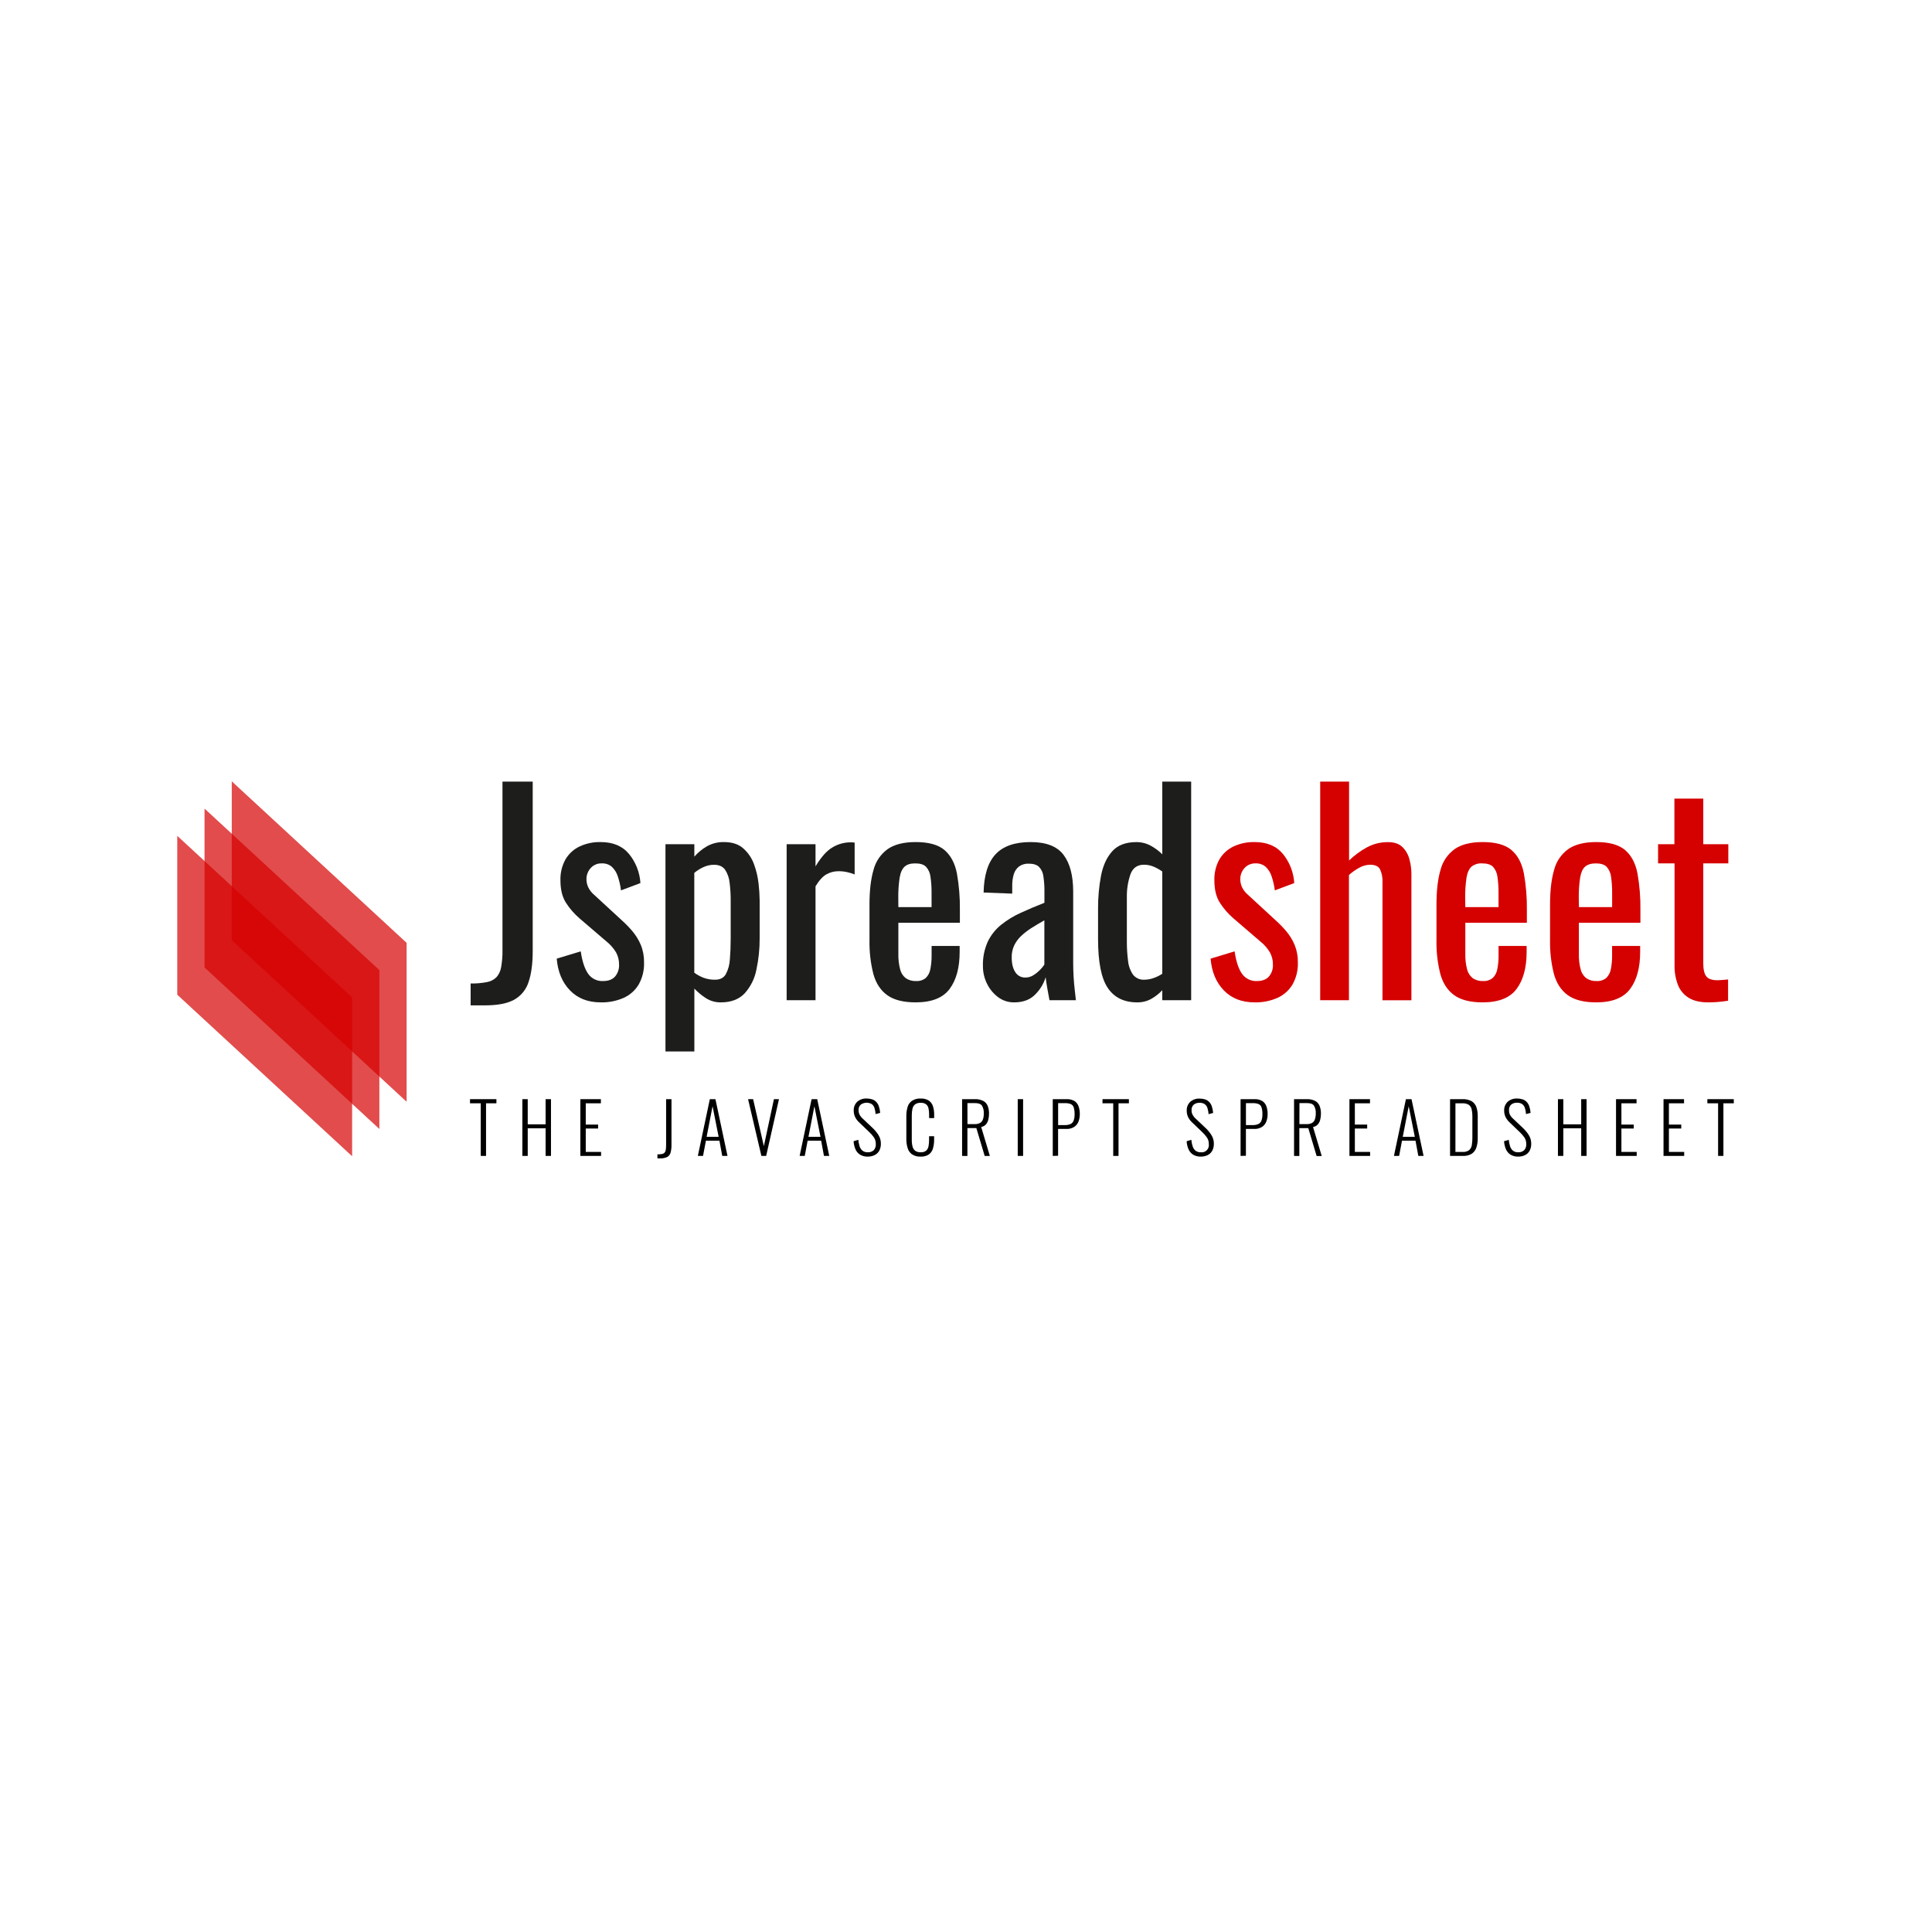
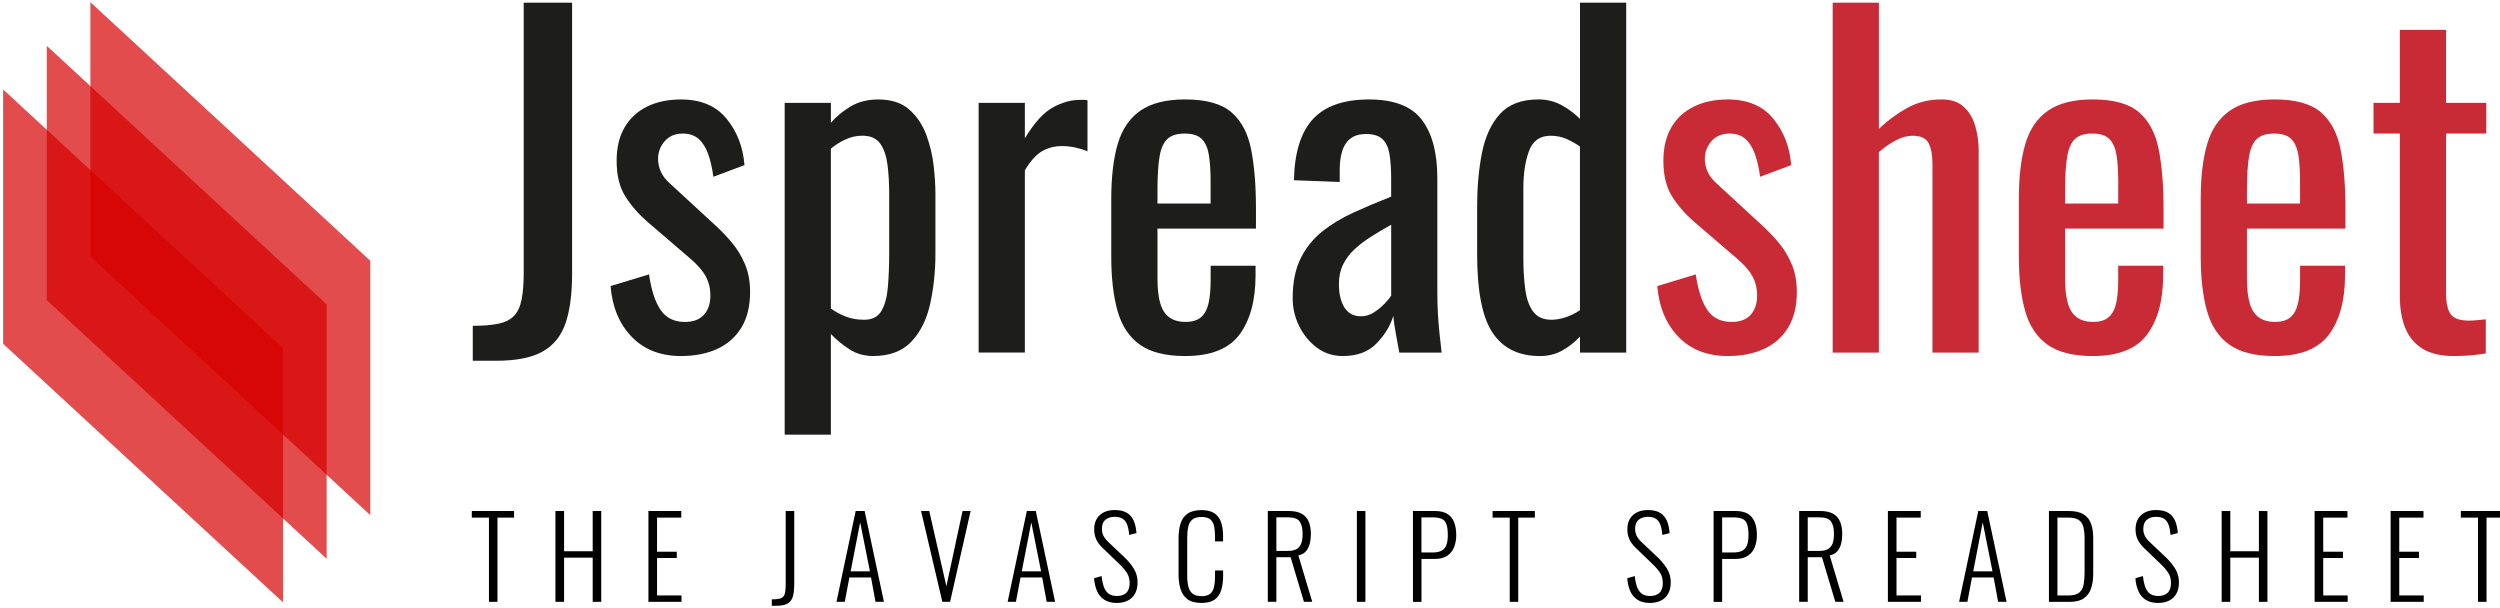
- <svg xmlns="http://www.w3.org/2000/svg" viewBox="0 0 1080 1080">
-   <defs>
-     <style>.cls-1{fill:#1d1d1b;}.cls-2,.cls-3{fill:#d50000;}.cls-3{opacity:0.7;}</style>
-   </defs>
-   <g id="logo">
-     <path class="cls-1" d="M263.09,562V549.77a43.64,43.64,0,0,0,9.06-.76,10.19,10.19,0,0,0,5.35-2.71,11.17,11.17,0,0,0,2.64-5.66,48.71,48.71,0,0,0,.75-9.43V436.93h16.9v94.59q0,10.56-2.26,17.27a17.33,17.33,0,0,1-8,10Q281.8,562,271.24,562Z" />
-     <path class="cls-1" d="M335.8,560.33q-10.71,0-17.19-6.71t-7.4-17.73l13.43-4.07q1.22,8.29,4.07,12.44a9.6,9.6,0,0,0,8.45,4.15q4.38,0,6.64-2.49a9.58,9.58,0,0,0,2.26-6.71,13.82,13.82,0,0,0-1.66-6.79,22.88,22.88,0,0,0-5.43-6.18L324,513.41a40.11,40.11,0,0,1-7.62-8.75q-3.09-4.82-3.09-12.52a22.76,22.76,0,0,1,2.79-11.69,18.19,18.19,0,0,1,7.84-7.24,26.51,26.51,0,0,1,11.84-2.49q10.41,0,15.92,6.72A28.48,28.48,0,0,1,358,493.65l-10.86,4.08a40,40,0,0,0-1.81-7.92,12.48,12.48,0,0,0-3.32-5.28,8.06,8.06,0,0,0-5.58-1.89,7.94,7.94,0,0,0-6.26,2.64,9.13,9.13,0,0,0-2.34,6.26,10.68,10.68,0,0,0,1,4.45,12.81,12.81,0,0,0,3.39,4.3l15.39,14.18a63.37,63.37,0,0,1,6,6.18,30.2,30.2,0,0,1,4.6,7.55,24.62,24.62,0,0,1,1.81,9.8,23.5,23.5,0,0,1-3,12.37,18.74,18.74,0,0,1-8.45,7.47A30.09,30.09,0,0,1,335.8,560.33Z" />
-     <path class="cls-1" d="M372,587.78V471.93h16.14v6.94a27.77,27.77,0,0,1,6.94-5.73,18.56,18.56,0,0,1,9.65-2.42q6.79,0,10.79,3.55a21.64,21.64,0,0,1,6,8.9A46.33,46.33,0,0,1,424.05,494a88.92,88.92,0,0,1,.6,9.43v21.12A80.66,80.66,0,0,1,422.84,542a27.43,27.43,0,0,1-6.56,13.27q-4.75,5.06-13.35,5.06a15,15,0,0,1-8.3-2.34,35.14,35.14,0,0,1-6.48-5.36v35.15Zm27.75-40.12q4.23,0,6-3.1a20.08,20.08,0,0,0,2.26-8.37q.45-5.28.45-11.61V503.46a77.73,77.73,0,0,0-.6-10,16,16,0,0,0-2.56-7.32c-1.31-1.81-3.38-2.72-6.19-2.72a14.06,14.06,0,0,0-6,1.36,22,22,0,0,0-5,3.17v55.81a22.9,22.9,0,0,0,5.13,2.8A17.61,17.61,0,0,0,399.76,547.66Z" />
-     <path class="cls-1" d="M439.74,559.12V471.93h16.14V484.3q4.83-8,9.65-10.71a19.57,19.57,0,0,1,9.66-2.72h1.13a10.68,10.68,0,0,1,1.43.15v17.8a26.37,26.37,0,0,0-4.14-1.28,21.77,21.77,0,0,0-4.76-.53,13.75,13.75,0,0,0-6.86,1.74q-3.09,1.74-6.11,6.71v63.66Z" />
-     <path class="cls-1" d="M511.85,560.33q-10.26,0-15.84-4t-7.77-11.77a71.26,71.26,0,0,1-2.19-19.08V505.57q0-11.61,2.26-19.31a20.67,20.67,0,0,1,7.92-11.62q5.65-3.92,15.62-3.92,11,0,16.21,4.53t6.87,13.05a109.14,109.14,0,0,1,1.65,20.44v7.09H502.19v17.5a31.17,31.17,0,0,0,1,8.59,8.9,8.9,0,0,0,3.17,4.91,9.43,9.43,0,0,0,5.66,1.58,7.89,7.89,0,0,0,5.5-1.73,9.13,9.13,0,0,0,2.57-5,37.74,37.74,0,0,0,.68-7.62V528.8h15.68v3.32q0,13.13-5.58,20.67T511.85,560.33Zm-9.66-53.25h18.56v-7.85a58,58,0,0,0-.61-9.12,9.86,9.86,0,0,0-2.49-5.58c-1.26-1.26-3.24-1.89-6-1.89s-4.6.6-5.95,1.81-2.29,3.24-2.79,6.11a71.31,71.31,0,0,0-.76,11.84Z" />
-     <path class="cls-1" d="M566.9,560.33a14.69,14.69,0,0,1-9-2.94,20.79,20.79,0,0,1-6.18-7.55,21.72,21.72,0,0,1-2.26-9.73,31.18,31.18,0,0,1,2.71-13.72,27.34,27.34,0,0,1,7.47-9.43,51.28,51.28,0,0,1,11-6.71q6.25-2.87,13.2-5.59v-6.18a52.76,52.76,0,0,0-.6-8.75,9,9,0,0,0-2.49-5.2q-1.89-1.74-5.66-1.74a8.72,8.72,0,0,0-5.35,1.51,8.44,8.44,0,0,0-3,4.3,21.45,21.45,0,0,0-.9,6.56v4.38l-16-.61q.3-14.48,6.64-21.34t19.61-6.87q13,0,18.4,7.09t5.43,20.52v39.82c0,2.72.08,5.33.23,7.85s.35,4.85.6,7,.48,4.2.68,6.11H586.67c-.31-1.61-.68-3.64-1.13-6.11s-.79-4.7-1-6.71a23.23,23.23,0,0,1-5.8,9.58Q574.44,560.34,566.9,560.33Zm6.34-13.88a8.2,8.2,0,0,0,4.53-1.36,20.65,20.65,0,0,0,3.77-3.09,16.47,16.47,0,0,0,2.26-2.79V514.47c-2.51,1.41-4.88,2.82-7.09,4.22a39.4,39.4,0,0,0-5.81,4.45,18,18,0,0,0-3.92,5.28,15.08,15.08,0,0,0-1.43,6.72q0,5.28,2,8.29A6.38,6.38,0,0,0,573.24,546.45Z" />
-     <path class="cls-1" d="M635.69,560.33q-11,0-16.44-8.07t-5.43-27.38V508a96.57,96.57,0,0,1,1.66-18.48q1.65-8.52,6.26-13.65t13.5-5.13a16.58,16.58,0,0,1,8,2,27.91,27.91,0,0,1,6.49,4.83V436.93h16.14V559.12H649.72v-5.58a26,26,0,0,1-6.26,4.9A15.69,15.69,0,0,1,635.69,560.33Zm4.07-12.67a15.82,15.82,0,0,0,4.83-.83,21.59,21.59,0,0,0,5.13-2.49V487.17a25.8,25.8,0,0,0-4.68-2.64,13.58,13.58,0,0,0-5.58-1.14q-5.58,0-7.54,5.36a37.57,37.57,0,0,0-2,12.9v24.59a80.44,80.44,0,0,0,.68,10.93,16.3,16.3,0,0,0,2.79,7.7A7.44,7.44,0,0,0,639.76,547.66Z" />
-     <path d="M268.74,646.16V616.75h-6v-2.31h14.76v2.31h-5.8v29.41Z" />
-     <path d="M292,646.16V614.44h3V628.5h10V614.44h3v31.72h-3V630.73H295v15.43Z" />
-     <path d="M324.43,646.16V614.44H335.9v2.31h-8.46v11.9h6.9v2.2h-6.9v13.08H336v2.23Z" />
-     <path d="M367.51,647.53V645.3a12.62,12.62,0,0,0,2.6-.22,2.54,2.54,0,0,0,1.45-.8,3.42,3.42,0,0,0,.65-1.69,21.52,21.52,0,0,0,.15-2.82V614.44h3v25.49a16.54,16.54,0,0,1-.47,4.31,4.05,4.05,0,0,1-1.84,2.49,8.29,8.29,0,0,1-4.07.8Z" />
-     <path d="M390.1,646.16l6.7-31.72h3.13l6.74,31.72h-2.94l-1.56-8.5h-7.56l-1.61,8.5ZM395,635.51h6.73l-3.4-17.12Z" />
-     <path d="M425.62,646.16l-7.44-31.72H421l6,26.27,5.63-26.27h2.82l-7.16,31.72Z" />
-     <path d="M447,646.16l6.69-31.72h3.14l6.73,31.72H460.6l-1.57-8.5h-7.56l-1.6,8.5Zm4.93-10.65h6.74l-3.41-17.12Z" />
-     <path d="M485.07,646.55a7.83,7.83,0,0,1-4.28-1.08,6.65,6.65,0,0,1-2.57-3,13.71,13.71,0,0,1-1.06-4.53l2.63-.78a17.17,17.17,0,0,0,.7,3.55,5.3,5.3,0,0,0,1.61,2.5,4.49,4.49,0,0,0,3,.92A4.63,4.63,0,0,0,488.4,643a4.57,4.57,0,0,0,1.18-3.49,6.36,6.36,0,0,0-1-3.62,19,19,0,0,0-2.84-3.23l-5.6-5.37a10,10,0,0,1-2.19-3,8.1,8.1,0,0,1-.71-3.39,6.41,6.41,0,0,1,2-5.05,7.46,7.46,0,0,1,5.21-1.77,10.17,10.17,0,0,1,3,.43,5.66,5.66,0,0,1,2.31,1.39,6.54,6.54,0,0,1,1.51,2.49,14.87,14.87,0,0,1,.75,3.72l-2.55.67a14.17,14.17,0,0,0-.64-3.43,4.3,4.3,0,0,0-1.53-2.17,5.72,5.72,0,0,0-6.09.27,3.84,3.84,0,0,0-1.26,3.17,5.61,5.61,0,0,0,.49,2.35,7.84,7.84,0,0,0,1.75,2.27l5.6,5.29a20.66,20.66,0,0,1,3.25,3.92,8.85,8.85,0,0,1,1.37,4.85,8,8,0,0,1-.92,4,5.92,5.92,0,0,1-2.57,2.41A8.6,8.6,0,0,1,485.07,646.55Z" />
-     <path d="M514.68,646.55a8,8,0,0,1-4.95-1.33,6.72,6.72,0,0,1-2.41-3.59,17.31,17.31,0,0,1-.67-5V624a17.54,17.54,0,0,1,.69-5.17,6.36,6.36,0,0,1,2.45-3.48,8.27,8.27,0,0,1,4.89-1.26,7.91,7.91,0,0,1,4.48,1.1,6,6,0,0,1,2.33,3.11,14.62,14.62,0,0,1,.71,4.8v1.92h-2.82v-1.84a16.65,16.65,0,0,0-.33-3.56,4.06,4.06,0,0,0-1.35-2.32,4.79,4.79,0,0,0-3-.82,5,5,0,0,0-3.19.88,4.39,4.39,0,0,0-1.45,2.49,16.48,16.48,0,0,0-.37,3.72v13.51a14.47,14.47,0,0,0,.45,3.92,4.19,4.19,0,0,0,1.54,2.35,5.13,5.13,0,0,0,3,.78,4.61,4.61,0,0,0,3-.86,4.28,4.28,0,0,0,1.35-2.41,17.52,17.52,0,0,0,.33-3.62v-2.08h2.82v1.88a17.24,17.24,0,0,1-.65,4.94,6.23,6.23,0,0,1-2.27,3.35A7.7,7.7,0,0,1,514.68,646.55Z" />
-     <path d="M537.82,646.16V614.44H545a9.55,9.55,0,0,1,4.68,1,5.46,5.46,0,0,1,2.45,2.78,11.29,11.29,0,0,1,.74,4.32,13.69,13.69,0,0,1-.39,3.33,6.34,6.34,0,0,1-1.33,2.67,4.65,4.65,0,0,1-2.66,1.45l4.85,16.21h-2.89l-4.66-15.59h-5v15.59Zm3-17.78h4a5.91,5.91,0,0,0,3.09-.67,3.68,3.68,0,0,0,1.57-2,9.69,9.69,0,0,0,.46-3.25,7.72,7.72,0,0,0-1-4.38c-.68-1-2-1.45-4-1.45H540.8Z" />
-     <path d="M568.92,646.16V614.44h3v31.72Z" />
-     <path d="M588.5,646.16V614.44h7.6a8.2,8.2,0,0,1,4.48,1,5.87,5.87,0,0,1,2.33,2.94,12.59,12.59,0,0,1,.71,4.43,11.39,11.39,0,0,1-.73,4.13,6.28,6.28,0,0,1-2.39,3,7.57,7.57,0,0,1-4.36,1.14h-4.66v15Zm3-17.23h3.8a7.29,7.29,0,0,0,3.11-.57,3.43,3.43,0,0,0,1.74-1.9,9.59,9.59,0,0,0,.55-3.6,12.06,12.06,0,0,0-.47-3.78,3,3,0,0,0-1.62-1.88,8,8,0,0,0-3.28-.53h-3.83Z" />
-     <path d="M622.3,646.16V616.75h-6v-2.31h14.76v2.31h-5.8v29.41Z" />
-     <path d="M671.25,646.55a7.89,7.89,0,0,1-4.29-1.08,6.69,6.69,0,0,1-2.56-3,13.46,13.46,0,0,1-1.06-4.53l2.62-.78a17.15,17.15,0,0,0,.71,3.55,5.29,5.29,0,0,0,1.6,2.5,4.52,4.52,0,0,0,3,.92,4,4,0,0,0,4.46-4.58,6.35,6.35,0,0,0-1-3.62,19.48,19.48,0,0,0-2.84-3.23l-5.6-5.37a10,10,0,0,1-2.2-3,8.1,8.1,0,0,1-.7-3.39,6.41,6.41,0,0,1,2-5.05,7.45,7.45,0,0,1,5.2-1.77,10.19,10.19,0,0,1,3,.43,5.66,5.66,0,0,1,2.31,1.39,6.67,6.67,0,0,1,1.51,2.49,15.37,15.37,0,0,1,.74,3.72l-2.54.67a14.14,14.14,0,0,0-.65-3.43,4.24,4.24,0,0,0-1.53-2.17,4.83,4.83,0,0,0-2.88-.75,4.94,4.94,0,0,0-3.21,1,3.87,3.87,0,0,0-1.25,3.17,5.46,5.46,0,0,0,.49,2.35,8,8,0,0,0,1.74,2.27l5.6,5.29a19.93,19.93,0,0,1,3.25,3.92,8.78,8.78,0,0,1,1.38,4.85,8,8,0,0,1-.92,4,5.92,5.92,0,0,1-2.57,2.41A8.63,8.63,0,0,1,671.25,646.55Z" />
-     <path d="M693.49,646.16V614.44h7.6a8.24,8.24,0,0,1,4.49,1,5.92,5.92,0,0,1,2.33,2.94,12.6,12.6,0,0,1,.7,4.43,11.6,11.6,0,0,1-.72,4.13,6.34,6.34,0,0,1-2.39,3,7.6,7.6,0,0,1-4.37,1.14h-4.66v15Zm3-17.23h3.8a7.23,7.23,0,0,0,3.11-.57,3.43,3.43,0,0,0,1.74-1.9,9.59,9.59,0,0,0,.55-3.6,11.77,11.77,0,0,0-.47-3.78,3,3,0,0,0-1.62-1.88,7.94,7.94,0,0,0-3.27-.53h-3.84Z" />
-     <path d="M723.38,646.16V614.44h7.16a9.55,9.55,0,0,1,4.68,1,5.46,5.46,0,0,1,2.45,2.78,11.48,11.48,0,0,1,.74,4.32,13.69,13.69,0,0,1-.39,3.33,6.34,6.34,0,0,1-1.33,2.67A4.62,4.62,0,0,1,734,630l4.85,16.21H736l-4.66-15.59h-5v15.59Zm3-17.78h4a5.92,5.92,0,0,0,3.1-.67,3.62,3.62,0,0,0,1.56-2,9.41,9.41,0,0,0,.48-3.25,7.64,7.64,0,0,0-1-4.38c-.68-1-2-1.45-4-1.45h-4.11Z" />
-     <path d="M754.35,646.16V614.44h11.48v2.31h-8.46v11.9h6.89v2.2h-6.89v13.08h8.53v2.23Z" />
-     <path d="M779.22,646.16l6.7-31.72h3.13l6.74,31.72h-2.94l-1.57-8.5h-7.56l-1.6,8.5Zm4.93-10.65h6.74l-3.41-17.12Z" />
-     <path d="M810.59,646.16V614.44h6.89a9.84,9.84,0,0,1,5.19,1.15,6.17,6.17,0,0,1,2.62,3.27,14.36,14.36,0,0,1,.77,4.9v12.61a15.77,15.77,0,0,1-.77,5.15,6.54,6.54,0,0,1-2.56,3.42,8.8,8.8,0,0,1-5,1.22Zm3-2.23h4a5.46,5.46,0,0,0,3.68-1,4.73,4.73,0,0,0,1.49-2.86,24.39,24.39,0,0,0,.31-4.13V624.07a16.32,16.32,0,0,0-.41-4,4.11,4.11,0,0,0-1.6-2.47,6.26,6.26,0,0,0-3.59-.84h-3.87Z" />
-     <path d="M848.7,646.55a7.85,7.85,0,0,1-4.29-1.08,6.71,6.71,0,0,1-2.57-3,13.71,13.71,0,0,1-1.06-4.53l2.63-.78a17.17,17.17,0,0,0,.7,3.55,5.3,5.3,0,0,0,1.61,2.5,4.51,4.51,0,0,0,3,.92A4.63,4.63,0,0,0,852,643a4.57,4.57,0,0,0,1.18-3.49,6.36,6.36,0,0,0-1-3.62,19,19,0,0,0-2.84-3.23l-5.6-5.37a10,10,0,0,1-2.19-3,8.1,8.1,0,0,1-.71-3.39,6.41,6.41,0,0,1,2-5.05,7.48,7.48,0,0,1,5.21-1.77,10.29,10.29,0,0,1,3,.43,5.66,5.66,0,0,1,2.31,1.39,6.66,6.66,0,0,1,1.5,2.49,14.87,14.87,0,0,1,.75,3.72l-2.55.67a14.17,14.17,0,0,0-.64-3.43,4.3,4.3,0,0,0-1.53-2.17,4.83,4.83,0,0,0-2.88-.75,4.9,4.9,0,0,0-3.21,1,3.84,3.84,0,0,0-1.25,3.17A5.46,5.46,0,0,0,844,623a7.61,7.61,0,0,0,1.74,2.27l5.6,5.29a20.66,20.66,0,0,1,3.25,3.92,8.85,8.85,0,0,1,1.37,4.85,8,8,0,0,1-.92,4,5.87,5.87,0,0,1-2.57,2.41A8.59,8.59,0,0,1,848.7,646.55Z" />
-     <path d="M870.9,646.16V614.44h3V628.5h10V614.44h3v31.72h-3V630.73h-10v15.43Z" />
-     <path d="M903.37,646.16V614.44h11.47v2.31h-8.46v11.9h6.89v2.2h-6.89v13.08h8.54v2.23Z" />
-     <path d="M929.92,646.16V614.44h11.47v2.31h-8.46v11.9h6.9v2.2h-6.9v13.08h8.54v2.23Z" />
-     <path d="M960.43,646.16V616.75h-6v-2.31H969.2v2.31h-5.8v29.41Z" />
-     <path class="cls-2" d="M701.32,560.33q-10.73,0-17.2-6.71t-7.39-17.73l13.42-4.07c.81,5.53,2.16,9.68,4.08,12.44a9.57,9.57,0,0,0,8.44,4.15q4.38,0,6.64-2.49a9.58,9.58,0,0,0,2.26-6.71,13.82,13.82,0,0,0-1.66-6.79,22.54,22.54,0,0,0-5.43-6.18l-14.93-12.83a40.11,40.11,0,0,1-7.62-8.75q-3.09-4.82-3.09-12.52a22.76,22.76,0,0,1,2.79-11.69,18.19,18.19,0,0,1,7.84-7.24,26.52,26.52,0,0,1,11.85-2.49q10.41,0,15.91,6.72a28.41,28.41,0,0,1,6.26,16.21l-10.86,4.08a39.3,39.3,0,0,0-1.81-7.92,12.48,12.48,0,0,0-3.32-5.28,8.06,8.06,0,0,0-5.58-1.89,7.94,7.94,0,0,0-6.26,2.64,9.13,9.13,0,0,0-2.34,6.26,10.84,10.84,0,0,0,1,4.45,13,13,0,0,0,3.4,4.3l15.38,14.18a62.22,62.22,0,0,1,6,6.18,29.91,29.91,0,0,1,4.6,7.55,24.62,24.62,0,0,1,1.81,9.8,23.5,23.5,0,0,1-3,12.37,18.84,18.84,0,0,1-8.45,7.47A30.15,30.15,0,0,1,701.32,560.33Z" />
-     <path class="cls-2" d="M738,559.12V436.93h16.14V481a47,47,0,0,1,9.81-7.24,24.43,24.43,0,0,1,12.07-3q5.12,0,7.92,2.72a14.81,14.81,0,0,1,3.92,6.79,31,31,0,0,1,1.13,8.29v70.6H772.82V493.2a15.65,15.65,0,0,0-1.36-7.24c-.9-1.71-2.77-2.57-5.58-2.57a12.67,12.67,0,0,0-6,1.66,30.49,30.49,0,0,0-5.81,4.08v70Z" />
-     <path class="cls-2" d="M828.78,560.33q-10.26,0-15.84-4t-7.76-11.77A71.26,71.26,0,0,1,803,525.48V505.57q0-11.61,2.26-19.31a20.67,20.67,0,0,1,7.92-11.62q5.66-3.92,15.61-3.92,11,0,16.22,4.53t6.86,13.05a108.22,108.22,0,0,1,1.66,20.44v7.09H819.13v17.5a31.17,31.17,0,0,0,1,8.59,8.9,8.9,0,0,0,3.17,4.91,9.42,9.42,0,0,0,5.65,1.58,7.9,7.9,0,0,0,5.51-1.73,9.06,9.06,0,0,0,2.56-5,37,37,0,0,0,.68-7.62V528.8h15.69v3.32q0,13.13-5.58,20.67T828.78,560.33Zm-9.65-53.25h18.55v-7.85a58.17,58.17,0,0,0-.6-9.12,9.86,9.86,0,0,0-2.49-5.58c-1.26-1.26-3.24-1.89-6-1.89a8.71,8.71,0,0,0-6,1.81c-1.35,1.21-2.29,3.24-2.79,6.11a72.61,72.61,0,0,0-.75,11.84Z" />
-     <path class="cls-2" d="M892.29,560.33q-10.26,0-15.84-4t-7.77-11.77a71.26,71.26,0,0,1-2.19-19.08V505.57q0-11.61,2.27-19.31a20.62,20.62,0,0,1,7.92-11.62q5.66-3.92,15.61-3.92,11,0,16.22,4.53t6.86,13.05A109.06,109.06,0,0,1,917,508.74v7.09h-34.4v17.5a30.74,30.74,0,0,0,1,8.59,8.89,8.89,0,0,0,3.16,4.91,9.45,9.45,0,0,0,5.66,1.58,7.91,7.91,0,0,0,5.51-1.73,9.12,9.12,0,0,0,2.56-5,37.74,37.74,0,0,0,.68-7.62V528.8h15.69v3.32q0,13.13-5.58,20.67T892.29,560.33Zm-9.66-53.25h18.56v-7.85a58.17,58.17,0,0,0-.6-9.12,10,10,0,0,0-2.49-5.58q-1.89-1.89-6-1.89c-2.62,0-4.6.6-6,1.81s-2.29,3.24-2.79,6.11a71.31,71.31,0,0,0-.76,11.84Z" />
-     <path class="cls-2" d="M954.89,560.33q-6.78,0-10.93-2.57a14.75,14.75,0,0,1-6-7.24,29.27,29.27,0,0,1-1.88-11V482.64h-9.21V471.93H936V446.44h16.14v25.49h14v10.71h-14v55.81c0,3.43.55,5.86,1.66,7.32s3.21,2.19,6.33,2.19c.8,0,1.74-.05,2.79-.15l3.09-.3v11.91q-3,.45-5.58.68C958.76,560.25,956.9,560.33,954.89,560.33Z" />
-     <polygon class="cls-3" points="99.09 467.24 99.09 556.05 196.84 646.34 196.84 557.53 99.09 467.24" />
-     <polygon class="cls-3" points="114.33 452 114.33 540.82 212.07 631.11 212.07 542.29 114.33 452" />
-     <polygon class="cls-3" points="129.56 436.77 129.56 525.58 227.3 615.88 227.3 527.06 129.56 436.77" />
+ <svg xmlns="http://www.w3.org/2000/svg" version="1.1" id="Camada_1" x="0px" y="0px" viewBox="0 0 873 212" style="enable-background:new 0 0 873 212;" xml:space="preserve">
+   <style type="text/css">
+ 	.st0{fill:#1D1D1B;}
+ 	.st1{fill:#c82b35;}
+ 	.st2{opacity:0.7;fill:#D50000;}
+ </style>
+   <g>
+     <g>
+       <g>
+         <g>
+           <g>
+             <path class="st0" d="M165.09,125.99v-12.22c3.72,0,6.74-0.25,9.05-0.75c2.31-0.5,4.1-1.41,5.35-2.71       c1.26-1.31,2.14-3.19,2.64-5.66c0.5-2.46,0.75-5.6,0.75-9.43V0.93h16.9v94.58c0,7.04-0.75,12.8-2.26,17.27       c-1.51,4.48-4.17,7.79-8,9.96c-3.82,2.16-9.25,3.24-16.29,3.24H165.09z" />
+             <path class="st0" d="M237.8,124.33c-7.14,0-12.88-2.24-17.2-6.71c-4.33-4.47-6.79-10.38-7.39-17.73l13.43-4.07       c0.8,5.53,2.16,9.68,4.07,12.45c1.91,2.77,4.73,4.15,8.45,4.15c2.92,0,5.13-0.83,6.64-2.49c1.51-1.66,2.26-3.9,2.26-6.71       c0-2.51-0.55-4.78-1.66-6.79c-1.11-2.01-2.92-4.07-5.43-6.19l-14.93-12.82c-3.02-2.61-5.56-5.53-7.62-8.75       c-2.06-3.22-3.09-7.39-3.09-12.52c0-4.62,0.93-8.52,2.79-11.69c1.86-3.17,4.47-5.58,7.84-7.24c3.37-1.66,7.32-2.49,11.84-2.49       c6.94,0,12.24,2.24,15.91,6.71c3.67,4.48,5.76,9.88,6.26,16.22l-10.86,4.07c-0.4-3.02-1.01-5.66-1.81-7.92       c-0.81-2.26-1.91-4.02-3.32-5.28c-1.41-1.26-3.27-1.89-5.58-1.89c-2.62,0-4.7,0.88-6.26,2.64c-1.56,1.76-2.34,3.85-2.34,6.26       c0,1.51,0.33,2.99,0.98,4.45c0.65,1.46,1.78,2.89,3.39,4.3l15.39,14.18c2.11,1.91,4.1,3.97,5.96,6.18       c1.86,2.21,3.39,4.73,4.6,7.54c1.21,2.82,1.81,6.09,1.81,9.81c0,4.93-1.01,9.05-3.02,12.37c-2.01,3.32-4.83,5.81-8.45,7.47       S242.63,124.33,237.8,124.33z" />
+             <path class="st0" d="M274.01,151.78V35.93h16.14v6.94c1.91-2.21,4.22-4.12,6.94-5.73c2.71-1.61,5.93-2.41,9.65-2.41       c4.53,0,8.12,1.18,10.79,3.54c2.66,2.36,4.65,5.33,5.96,8.9c1.31,3.57,2.16,7.19,2.56,10.86c0.4,3.67,0.6,6.81,0.6,9.43v21.12       c0,6.14-0.6,11.94-1.81,17.42c-1.21,5.48-3.39,9.91-6.56,13.27c-3.17,3.37-7.62,5.05-13.35,5.05c-3.12,0-5.88-0.78-8.3-2.34       c-2.41-1.56-4.58-3.34-6.49-5.35v35.15H274.01z M301.76,111.66c2.81,0,4.83-1.03,6.03-3.09c1.21-2.06,1.96-4.85,2.26-8.37       c0.3-3.52,0.45-7.39,0.45-11.62V67.46c0-3.62-0.2-6.96-0.6-10.03c-0.4-3.07-1.26-5.51-2.56-7.32       c-1.31-1.81-3.37-2.72-6.19-2.72c-2.11,0-4.12,0.45-6.03,1.36c-1.91,0.9-3.57,1.96-4.98,3.17v55.81       c1.51,1.11,3.22,2.04,5.13,2.79C297.19,111.28,299.35,111.66,301.76,111.66z" />
+             <path class="st0" d="M341.74,123.12V35.93h16.14V48.3c3.22-5.33,6.43-8.9,9.65-10.71c3.22-1.81,6.44-2.72,9.66-2.72       c0.4,0,0.78,0,1.13,0c0.35,0,0.83,0.05,1.43,0.15v17.8c-1.21-0.5-2.59-0.93-4.15-1.28c-1.56-0.35-3.14-0.53-4.75-0.53       c-2.52,0-4.8,0.58-6.86,1.73c-2.06,1.16-4.1,3.39-6.11,6.71v63.66H341.74z" />
+             <path class="st0" d="M413.85,124.33c-6.84,0-12.12-1.33-15.84-4c-3.72-2.66-6.31-6.58-7.77-11.77       c-1.46-5.18-2.19-11.54-2.19-19.08V69.57c0-7.74,0.75-14.18,2.26-19.31c1.51-5.13,4.15-9,7.92-11.62       c3.77-2.61,8.98-3.92,15.61-3.92c7.34,0,12.75,1.51,16.22,4.53c3.47,3.02,5.76,7.37,6.86,13.05c1.11,5.68,1.66,12.5,1.66,20.44       v7.09h-34.39v17.5c0,3.52,0.33,6.39,0.98,8.6c0.65,2.21,1.71,3.85,3.17,4.9c1.46,1.06,3.34,1.58,5.66,1.58       c2.41,0,4.25-0.58,5.51-1.74c1.26-1.16,2.11-2.81,2.56-4.98c0.45-2.16,0.68-4.7,0.68-7.62V92.8h15.69v3.32       c0,8.75-1.86,15.64-5.58,20.67C429.13,121.82,422.79,124.33,413.85,124.33z M404.19,71.08h18.55v-7.84       c0-3.62-0.2-6.66-0.6-9.13c-0.4-2.46-1.23-4.32-2.49-5.58c-1.26-1.26-3.24-1.89-5.96-1.89c-2.62,0-4.6,0.6-5.96,1.81       c-1.36,1.21-2.29,3.24-2.79,6.11c-0.5,2.87-0.75,6.81-0.75,11.84V71.08z" />
+             <path class="st0" d="M468.9,124.33c-3.42,0-6.44-0.98-9.05-2.94c-2.62-1.96-4.68-4.47-6.19-7.54       c-1.51-3.07-2.26-6.31-2.26-9.73c0-5.43,0.9-10.01,2.71-13.73c1.81-3.72,4.3-6.86,7.47-9.43s6.84-4.8,11.01-6.71       c4.17-1.91,8.57-3.77,13.2-5.58v-6.19c0-3.52-0.2-6.43-0.6-8.75c-0.4-2.31-1.23-4.05-2.49-5.2c-1.26-1.15-3.14-1.73-5.66-1.73       c-2.21,0-4,0.5-5.36,1.51c-1.36,1.01-2.34,2.44-2.94,4.3c-0.6,1.86-0.91,4.05-0.91,6.56v4.37l-15.99-0.6       c0.2-9.65,2.41-16.77,6.64-21.35c4.22-4.58,10.76-6.86,19.61-6.86c8.65,0,14.78,2.36,18.4,7.09       c3.62,4.73,5.43,11.57,5.43,20.52v39.83c0,2.71,0.07,5.33,0.22,7.84c0.15,2.51,0.35,4.85,0.6,7.01       c0.25,2.16,0.48,4.2,0.68,6.11h-14.78c-0.3-1.61-0.68-3.64-1.13-6.11c-0.45-2.46-0.78-4.7-0.98-6.71       c-1.01,3.42-2.94,6.61-5.81,9.58C477.88,122.85,473.93,124.33,468.9,124.33z M475.24,110.45c1.61,0,3.12-0.45,4.53-1.36       c1.41-0.91,2.66-1.93,3.77-3.09c1.11-1.16,1.86-2.09,2.26-2.79V78.47c-2.51,1.41-4.88,2.82-7.09,4.22       c-2.21,1.41-4.15,2.89-5.81,4.45c-1.66,1.56-2.97,3.32-3.92,5.28c-0.96,1.96-1.43,4.2-1.43,6.71c0,3.52,0.65,6.29,1.96,8.3       C470.81,109.45,472.72,110.45,475.24,110.45z" />
+             <path class="st0" d="M537.69,124.33c-7.34,0-12.82-2.69-16.44-8.07c-3.62-5.38-5.43-14.51-5.43-27.38v-16.9       c0-6.64,0.55-12.8,1.66-18.48c1.11-5.68,3.19-10.23,6.26-13.65c3.07-3.42,7.57-5.13,13.5-5.13c2.92,0,5.58,0.66,8,1.96       c2.41,1.31,4.57,2.92,6.49,4.83V0.93h16.14v122.19h-16.14v-5.58c-1.91,2.01-4,3.65-6.26,4.9       C543.2,123.7,540.61,124.33,537.69,124.33z M541.76,111.66c1.51,0,3.12-0.28,4.83-0.83c1.71-0.55,3.42-1.38,5.13-2.49V51.17       c-1.41-1-2.97-1.89-4.68-2.64c-1.71-0.75-3.57-1.13-5.58-1.13c-3.72,0-6.24,1.79-7.54,5.35c-1.31,3.57-1.96,7.87-1.96,12.9       v24.59c0,4.02,0.23,7.67,0.68,10.94c0.45,3.27,1.38,5.83,2.79,7.69C536.84,110.73,538.95,111.66,541.76,111.66z" />
+           </g>
+         </g>
+         <g>
+           <g>
+             <path d="M170.74,210.16v-29.41h-5.99v-2.31h14.76v2.31h-5.8v29.41H170.74z" />
+             <path d="M193.96,210.16v-31.72h3.02v14.06h9.99v-14.06h2.98v31.72h-2.98v-15.43h-9.99v15.43H193.96z" />
+             <path d="M226.43,210.16v-31.72h11.47v2.31h-8.46v11.91h6.89v2.19h-6.89v13.08h8.54v2.23H226.43z" />
+             <path d="M269.51,211.53v-2.23c1.1,0,1.96-0.07,2.6-0.22c0.64-0.14,1.12-0.41,1.45-0.8s0.54-0.95,0.65-1.68       c0.1-0.73,0.16-1.67,0.16-2.82v-25.34h2.98v25.5c0,1.75-0.16,3.19-0.47,4.31c-0.31,1.12-0.93,1.95-1.84,2.49       s-2.27,0.8-4.07,0.8H269.51z" />
+             <path d="M292.1,210.16l6.7-31.72h3.13l6.74,31.72h-2.94l-1.57-8.5h-7.56l-1.61,8.5H292.1z M297.04,199.51h6.74l-3.41-17.11       L297.04,199.51z" />
+             <path d="M329.07,210.16l-7.44-31.72h2.86l5.99,26.28l5.64-26.28h2.82l-7.17,31.72H329.07z" />
+             <path d="M351.87,210.16l6.7-31.72h3.13l6.74,31.72h-2.94l-1.57-8.5h-7.56l-1.61,8.5H351.87z M356.8,199.51h6.74l-3.41-17.11       L356.8,199.51z" />
+             <path d="M389.97,210.55c-1.72,0-3.15-0.36-4.29-1.08s-1.99-1.72-2.57-3.02c-0.57-1.29-0.93-2.8-1.06-4.52l2.62-0.78       c0.13,1.31,0.37,2.49,0.71,3.54c0.34,1.06,0.87,1.89,1.61,2.51c0.73,0.61,1.74,0.92,3.02,0.92c1.41,0,2.51-0.37,3.29-1.1       c0.78-0.73,1.17-1.89,1.17-3.49c0-1.38-0.35-2.59-1.04-3.62c-0.69-1.03-1.64-2.11-2.84-3.23l-5.6-5.37       c-0.99-0.97-1.72-1.96-2.19-3s-0.71-2.16-0.71-3.39c0-2.19,0.65-3.88,1.96-5.05s3.04-1.76,5.21-1.76       c1.12,0,2.13,0.14,3.04,0.43c0.9,0.29,1.67,0.75,2.31,1.39s1.14,1.47,1.51,2.49c0.37,1.02,0.61,2.26,0.74,3.72l-2.55,0.67       c-0.1-1.33-0.32-2.47-0.65-3.43c-0.33-0.95-0.84-1.68-1.53-2.17c-0.69-0.5-1.65-0.74-2.88-0.74c-1.31,0-2.38,0.34-3.21,1.02       c-0.84,0.68-1.25,1.74-1.25,3.17c0,0.86,0.16,1.64,0.49,2.35c0.33,0.71,0.91,1.46,1.74,2.27l5.6,5.29       c1.25,1.17,2.34,2.48,3.25,3.92c0.91,1.44,1.37,3.05,1.37,4.86c0,1.59-0.31,2.92-0.92,4c-0.61,1.07-1.47,1.87-2.57,2.41       S391.41,210.55,389.97,210.55z" />
+             <path d="M419.58,210.55c-2.14,0-3.79-0.44-4.95-1.33c-1.16-0.89-1.96-2.08-2.41-3.58c-0.44-1.5-0.67-3.17-0.67-4.99v-12.61       c0-1.96,0.23-3.68,0.68-5.17c0.46-1.49,1.27-2.65,2.45-3.49c1.17-0.83,2.81-1.25,4.9-1.25c1.91,0,3.4,0.37,4.48,1.1       c1.08,0.73,1.86,1.77,2.33,3.11c0.47,1.34,0.71,2.94,0.71,4.8v1.92h-2.82v-1.84c0-1.38-0.11-2.57-0.33-3.56       s-0.67-1.76-1.35-2.31c-0.68-0.55-1.68-0.82-3.01-0.82c-1.41,0-2.47,0.29-3.19,0.88c-0.72,0.59-1.2,1.42-1.45,2.49       c-0.25,1.07-0.37,2.31-0.37,3.72v13.51c0,1.57,0.15,2.87,0.45,3.92c0.3,1.04,0.82,1.83,1.55,2.35       c0.73,0.52,1.74,0.78,3.02,0.78c1.33,0,2.34-0.29,3.01-0.86s1.13-1.38,1.35-2.41c0.22-1.03,0.33-2.24,0.33-3.62v-2.08h2.82       v1.88c0,1.85-0.21,3.5-0.65,4.93c-0.43,1.44-1.19,2.55-2.27,3.35C423.1,210.15,421.56,210.55,419.58,210.55z" />
+             <path d="M442.72,210.16v-31.72h7.17c1.98,0,3.54,0.32,4.68,0.96c1.13,0.64,1.95,1.57,2.45,2.78c0.5,1.21,0.74,2.66,0.74,4.33       c0,1.17-0.13,2.29-0.39,3.33c-0.26,1.04-0.71,1.93-1.33,2.66s-1.52,1.21-2.66,1.45l4.86,16.21h-2.9l-4.66-15.59h-4.97v15.59       H442.72z M445.7,192.38h4.04c1.33,0,2.36-0.22,3.09-0.67c0.73-0.44,1.25-1.1,1.57-1.96c0.31-0.86,0.47-1.95,0.47-3.25       c0-1.96-0.34-3.42-1.02-4.39c-0.68-0.97-2.02-1.45-4.03-1.45h-4.11V192.38z" />
+             <path d="M473.82,210.16v-31.72h2.98v31.72H473.82z" />
+             <path d="M493.4,210.16v-31.72h7.6c1.91,0,3.4,0.35,4.48,1.06c1.08,0.7,1.86,1.68,2.33,2.94c0.47,1.25,0.71,2.73,0.71,4.43       c0,1.49-0.24,2.87-0.72,4.13s-1.28,2.28-2.39,3.04s-2.56,1.14-4.37,1.14h-4.66v15H493.4z M496.37,192.93h3.8       c1.28,0,2.32-0.19,3.11-0.57c0.8-0.38,1.38-1.01,1.74-1.9c0.37-0.89,0.55-2.09,0.55-3.6c0-1.62-0.16-2.88-0.47-3.78       c-0.31-0.9-0.86-1.53-1.62-1.88c-0.77-0.35-1.86-0.53-3.27-0.53h-3.84V192.93z" />
+             <path d="M527.2,210.16v-29.41h-5.99v-2.31h14.76v2.31h-5.8v29.41H527.2z" />
+             <path d="M576.15,210.55c-1.72,0-3.15-0.36-4.29-1.08c-1.14-0.72-1.99-1.72-2.57-3.02c-0.57-1.29-0.93-2.8-1.06-4.52l2.62-0.78       c0.13,1.31,0.37,2.49,0.71,3.54c0.34,1.06,0.88,1.89,1.61,2.51c0.73,0.61,1.74,0.92,3.02,0.92c1.41,0,2.51-0.37,3.29-1.1       c0.78-0.73,1.17-1.89,1.17-3.49c0-1.38-0.35-2.59-1.04-3.62c-0.69-1.03-1.64-2.11-2.84-3.23l-5.6-5.37       c-0.99-0.97-1.72-1.96-2.19-3c-0.47-1.03-0.71-2.16-0.71-3.39c0-2.19,0.65-3.88,1.96-5.05c1.31-1.17,3.04-1.76,5.21-1.76       c1.12,0,2.13,0.14,3.04,0.43c0.9,0.29,1.67,0.75,2.31,1.39c0.64,0.64,1.14,1.47,1.51,2.49c0.37,1.02,0.61,2.26,0.74,3.72       l-2.54,0.67c-0.11-1.33-0.32-2.47-0.65-3.43s-0.84-1.68-1.53-2.17c-0.69-0.5-1.65-0.74-2.88-0.74c-1.3,0-2.38,0.34-3.21,1.02       s-1.25,1.74-1.25,3.17c0,0.86,0.16,1.64,0.49,2.35s0.91,1.46,1.74,2.27l5.6,5.29c1.25,1.17,2.34,2.48,3.25,3.92       c0.91,1.44,1.37,3.05,1.37,4.86c0,1.59-0.31,2.92-0.92,4c-0.62,1.07-1.47,1.87-2.57,2.41       C578.85,210.28,577.58,210.55,576.15,210.55z" />
+             <path d="M598.39,210.16v-31.72h7.6c1.91,0,3.4,0.35,4.48,1.06c1.08,0.7,1.86,1.68,2.33,2.94c0.47,1.25,0.71,2.73,0.71,4.43       c0,1.49-0.24,2.87-0.72,4.13s-1.28,2.28-2.39,3.04s-2.56,1.14-4.37,1.14h-4.66v15H598.39z M601.37,192.93h3.8       c1.28,0,2.32-0.19,3.11-0.57c0.8-0.38,1.38-1.01,1.74-1.9c0.37-0.89,0.55-2.09,0.55-3.6c0-1.62-0.16-2.88-0.47-3.78       c-0.31-0.9-0.86-1.53-1.62-1.88c-0.77-0.35-1.86-0.53-3.27-0.53h-3.84V192.93z" />
+             <path d="M628.27,210.16v-31.72h7.17c1.98,0,3.54,0.32,4.68,0.96c1.13,0.64,1.95,1.57,2.45,2.78c0.5,1.21,0.74,2.66,0.74,4.33       c0,1.17-0.13,2.29-0.39,3.33c-0.26,1.04-0.71,1.93-1.33,2.66s-1.52,1.21-2.66,1.45l4.86,16.21h-2.9l-4.66-15.59h-4.97v15.59       H628.27z M631.25,192.38h4.04c1.33,0,2.36-0.22,3.09-0.67c0.73-0.44,1.25-1.1,1.57-1.96c0.31-0.86,0.47-1.95,0.47-3.25       c0-1.96-0.34-3.42-1.02-4.39c-0.68-0.97-2.02-1.45-4.03-1.45h-4.11V192.38z" />
+             <path d="M659.25,210.16v-31.72h11.47v2.31h-8.46v11.91h6.89v2.19h-6.89v13.08h8.54v2.23H659.25z" />
+             <path d="M684.12,210.16l6.7-31.72h3.13l6.74,31.72h-2.94l-1.57-8.5h-7.56l-1.61,8.5H684.12z M689.05,199.51h6.73l-3.41-17.11       L689.05,199.51z" />
+             <path d="M715.49,210.16v-31.72h6.89c2.22,0,3.95,0.39,5.19,1.16c1.24,0.77,2.11,1.86,2.62,3.27c0.51,1.41,0.76,3.04,0.76,4.9       v12.61c0,1.96-0.25,3.68-0.76,5.15c-0.51,1.48-1.36,2.62-2.56,3.43s-2.86,1.21-4.97,1.21H715.49z M718.46,207.93h3.99       c1.67,0,2.9-0.35,3.68-1.04c0.78-0.69,1.28-1.64,1.49-2.86s0.31-2.59,0.31-4.13v-11.83c0-1.59-0.14-2.93-0.41-4.01       c-0.28-1.08-0.81-1.91-1.61-2.47c-0.8-0.56-1.99-0.84-3.58-0.84h-3.88V207.93z" />
+             <path d="M753.59,210.55c-1.72,0-3.15-0.36-4.29-1.08c-1.13-0.72-1.99-1.72-2.56-3.02c-0.57-1.29-0.93-2.8-1.06-4.52l2.62-0.78       c0.13,1.31,0.37,2.49,0.71,3.54c0.34,1.06,0.87,1.89,1.61,2.51c0.73,0.61,1.74,0.92,3.02,0.92c1.41,0,2.51-0.37,3.29-1.1       c0.78-0.73,1.18-1.89,1.18-3.49c0-1.38-0.35-2.59-1.04-3.62c-0.69-1.03-1.64-2.11-2.84-3.23l-5.6-5.37       c-0.99-0.97-1.72-1.96-2.19-3c-0.47-1.03-0.71-2.16-0.71-3.39c0-2.19,0.65-3.88,1.96-5.05c1.3-1.17,3.04-1.76,5.21-1.76       c1.12,0,2.13,0.14,3.04,0.43c0.9,0.29,1.67,0.75,2.31,1.39c0.64,0.64,1.14,1.47,1.51,2.49c0.37,1.02,0.61,2.26,0.74,3.72       l-2.55,0.67c-0.1-1.33-0.32-2.47-0.64-3.43c-0.33-0.95-0.84-1.68-1.53-2.17c-0.69-0.5-1.65-0.74-2.88-0.74       c-1.31,0-2.38,0.34-3.21,1.02c-0.84,0.68-1.25,1.74-1.25,3.17c0,0.86,0.16,1.64,0.49,2.35c0.33,0.71,0.91,1.46,1.74,2.27       l5.6,5.29c1.25,1.17,2.34,2.48,3.25,3.92c0.91,1.44,1.37,3.05,1.37,4.86c0,1.59-0.31,2.92-0.92,4s-1.47,1.87-2.56,2.41       C756.29,210.28,755.03,210.55,753.59,210.55z" />
+             <path d="M775.8,210.16v-31.72h3.02v14.06h9.99v-14.06h2.98v31.72h-2.98v-15.43h-9.99v15.43H775.8z" />
+             <path d="M808.26,210.16v-31.72h11.47v2.31h-8.46v11.91h6.89v2.19h-6.89v13.08h8.54v2.23H808.26z" />
+             <path d="M834.81,210.16v-31.72h11.47v2.31h-8.46v11.91h6.89v2.19h-6.89v13.08h8.54v2.23H834.81z" />
+             <path d="M865.32,210.16v-29.41h-5.99v-2.31h14.77v2.31h-5.8v29.41H865.32z" />
+           </g>
+         </g>
+         <g>
+           <g>
+             <path class="st1" d="M603.32,124.33c-7.14,0-12.88-2.24-17.2-6.71c-4.32-4.47-6.79-10.38-7.39-17.73l13.43-4.07       c0.8,5.53,2.16,9.68,4.07,12.45c1.91,2.77,4.73,4.15,8.45,4.15c2.92,0,5.13-0.83,6.64-2.49c1.51-1.66,2.26-3.9,2.26-6.71       c0-2.51-0.55-4.78-1.66-6.79c-1.11-2.01-2.92-4.07-5.43-6.19l-14.93-12.82c-3.02-2.61-5.56-5.53-7.62-8.75       c-2.06-3.22-3.09-7.39-3.09-12.52c0-4.62,0.93-8.52,2.79-11.69c1.86-3.17,4.47-5.58,7.84-7.24c3.37-1.66,7.32-2.49,11.84-2.49       c6.94,0,12.24,2.24,15.91,6.71c3.67,4.48,5.76,9.88,6.26,16.22l-10.86,4.07c-0.4-3.02-1.01-5.66-1.81-7.92       c-0.81-2.26-1.91-4.02-3.32-5.28c-1.41-1.26-3.27-1.89-5.58-1.89c-2.62,0-4.7,0.88-6.26,2.64c-1.56,1.76-2.34,3.85-2.34,6.26       c0,1.51,0.32,2.99,0.98,4.45c0.65,1.46,1.78,2.89,3.39,4.3l15.39,14.18c2.11,1.91,4.1,3.97,5.96,6.18       c1.86,2.21,3.39,4.73,4.6,7.54c1.21,2.82,1.81,6.09,1.81,9.81c0,4.93-1.01,9.05-3.02,12.37c-2.01,3.32-4.83,5.81-8.45,7.47       C612.37,123.5,608.14,124.33,603.32,124.33z" />
+             <path class="st1" d="M639.97,123.12V0.93h16.14v44.05c2.92-2.81,6.19-5.23,9.8-7.24c3.62-2.01,7.64-3.02,12.07-3.02       c3.42,0,6.06,0.91,7.92,2.72c1.86,1.81,3.17,4.07,3.92,6.79s1.13,5.48,1.13,8.3v70.6h-16.14V57.2c0-3.12-0.45-5.53-1.36-7.24       c-0.9-1.71-2.77-2.56-5.58-2.56c-1.91,0-3.9,0.55-5.96,1.66c-2.06,1.11-4,2.47-5.81,4.07v69.99H639.97z" />
+             <path class="st1" d="M730.78,124.33c-6.84,0-12.12-1.33-15.84-4c-3.72-2.66-6.31-6.58-7.77-11.77       c-1.46-5.18-2.19-11.54-2.19-19.08V69.57c0-7.74,0.75-14.18,2.26-19.31c1.51-5.13,4.15-9,7.92-11.62       c3.77-2.61,8.98-3.92,15.61-3.92c7.34,0,12.75,1.51,16.22,4.53s5.76,7.37,6.86,13.05c1.11,5.68,1.66,12.5,1.66,20.44v7.09       h-34.39v17.5c0,3.52,0.33,6.39,0.98,8.6c0.65,2.21,1.71,3.85,3.17,4.9c1.46,1.06,3.34,1.58,5.66,1.58       c2.41,0,4.25-0.58,5.51-1.74c1.26-1.16,2.11-2.81,2.56-4.98c0.45-2.16,0.68-4.7,0.68-7.62V92.8h15.69v3.32       c0,8.75-1.86,15.64-5.58,20.67C746.07,121.82,739.73,124.33,730.78,124.33z M721.13,71.08h18.55v-7.84       c0-3.62-0.2-6.66-0.6-9.13c-0.4-2.46-1.23-4.32-2.49-5.58c-1.26-1.26-3.24-1.89-5.96-1.89c-2.62,0-4.6,0.6-5.96,1.81       c-1.36,1.21-2.29,3.24-2.79,6.11c-0.5,2.87-0.75,6.81-0.75,11.84V71.08z" />
+             <path class="st1" d="M794.29,124.33c-6.84,0-12.12-1.33-15.84-4c-3.72-2.66-6.31-6.58-7.77-11.77       c-1.46-5.18-2.19-11.54-2.19-19.08V69.57c0-7.74,0.75-14.18,2.26-19.31c1.51-5.13,4.15-9,7.92-11.62       c3.77-2.61,8.98-3.92,15.61-3.92c7.34,0,12.75,1.51,16.22,4.53s5.76,7.37,6.86,13.05c1.11,5.68,1.66,12.5,1.66,20.44v7.09       h-34.39v17.5c0,3.52,0.33,6.39,0.98,8.6c0.65,2.21,1.71,3.85,3.17,4.9c1.46,1.06,3.34,1.58,5.66,1.58       c2.41,0,4.25-0.58,5.51-1.74c1.26-1.16,2.11-2.81,2.56-4.98c0.45-2.16,0.68-4.7,0.68-7.62V92.8h15.69v3.32       c0,8.75-1.86,15.64-5.58,20.67C809.57,121.82,803.24,124.33,794.29,124.33z M784.63,71.08h18.55v-7.84       c0-3.62-0.2-6.66-0.6-9.13c-0.4-2.46-1.23-4.32-2.49-5.58c-1.26-1.26-3.24-1.89-5.96-1.89c-2.62,0-4.6,0.6-5.96,1.81       c-1.36,1.21-2.29,3.24-2.79,6.11c-0.5,2.87-0.75,6.81-0.75,11.84V71.08z" />
+             <path class="st1" d="M856.89,124.33c-4.53,0-8.17-0.86-10.94-2.56c-2.77-1.71-4.78-4.12-6.04-7.24       c-1.26-3.12-1.88-6.79-1.88-11.01V46.64h-9.2V35.93h9.2V10.44h16.14v25.49h14.03v10.71h-14.03v55.81       c0,3.42,0.55,5.86,1.66,7.32c1.11,1.46,3.22,2.19,6.33,2.19c0.8,0,1.74-0.05,2.79-0.15c1.06-0.1,2.09-0.2,3.09-0.3v11.92       c-2.01,0.3-3.87,0.53-5.58,0.68C860.76,124.25,858.9,124.33,856.89,124.33z" />
+           </g>
+         </g>
+       </g>
+     </g>
+     <g>
+       <polygon class="st2" points="1.09,31.24 1.09,120.05 98.83,210.34 98.83,121.53   " />
+       <polygon class="st2" points="16.33,16 16.33,104.82 114.07,195.11 114.07,106.29   " />
+       <polygon class="st2" points="31.56,0.77 31.56,89.58 129.3,179.88 129.3,91.06   " />
+     </g>
  </g>
</svg>
